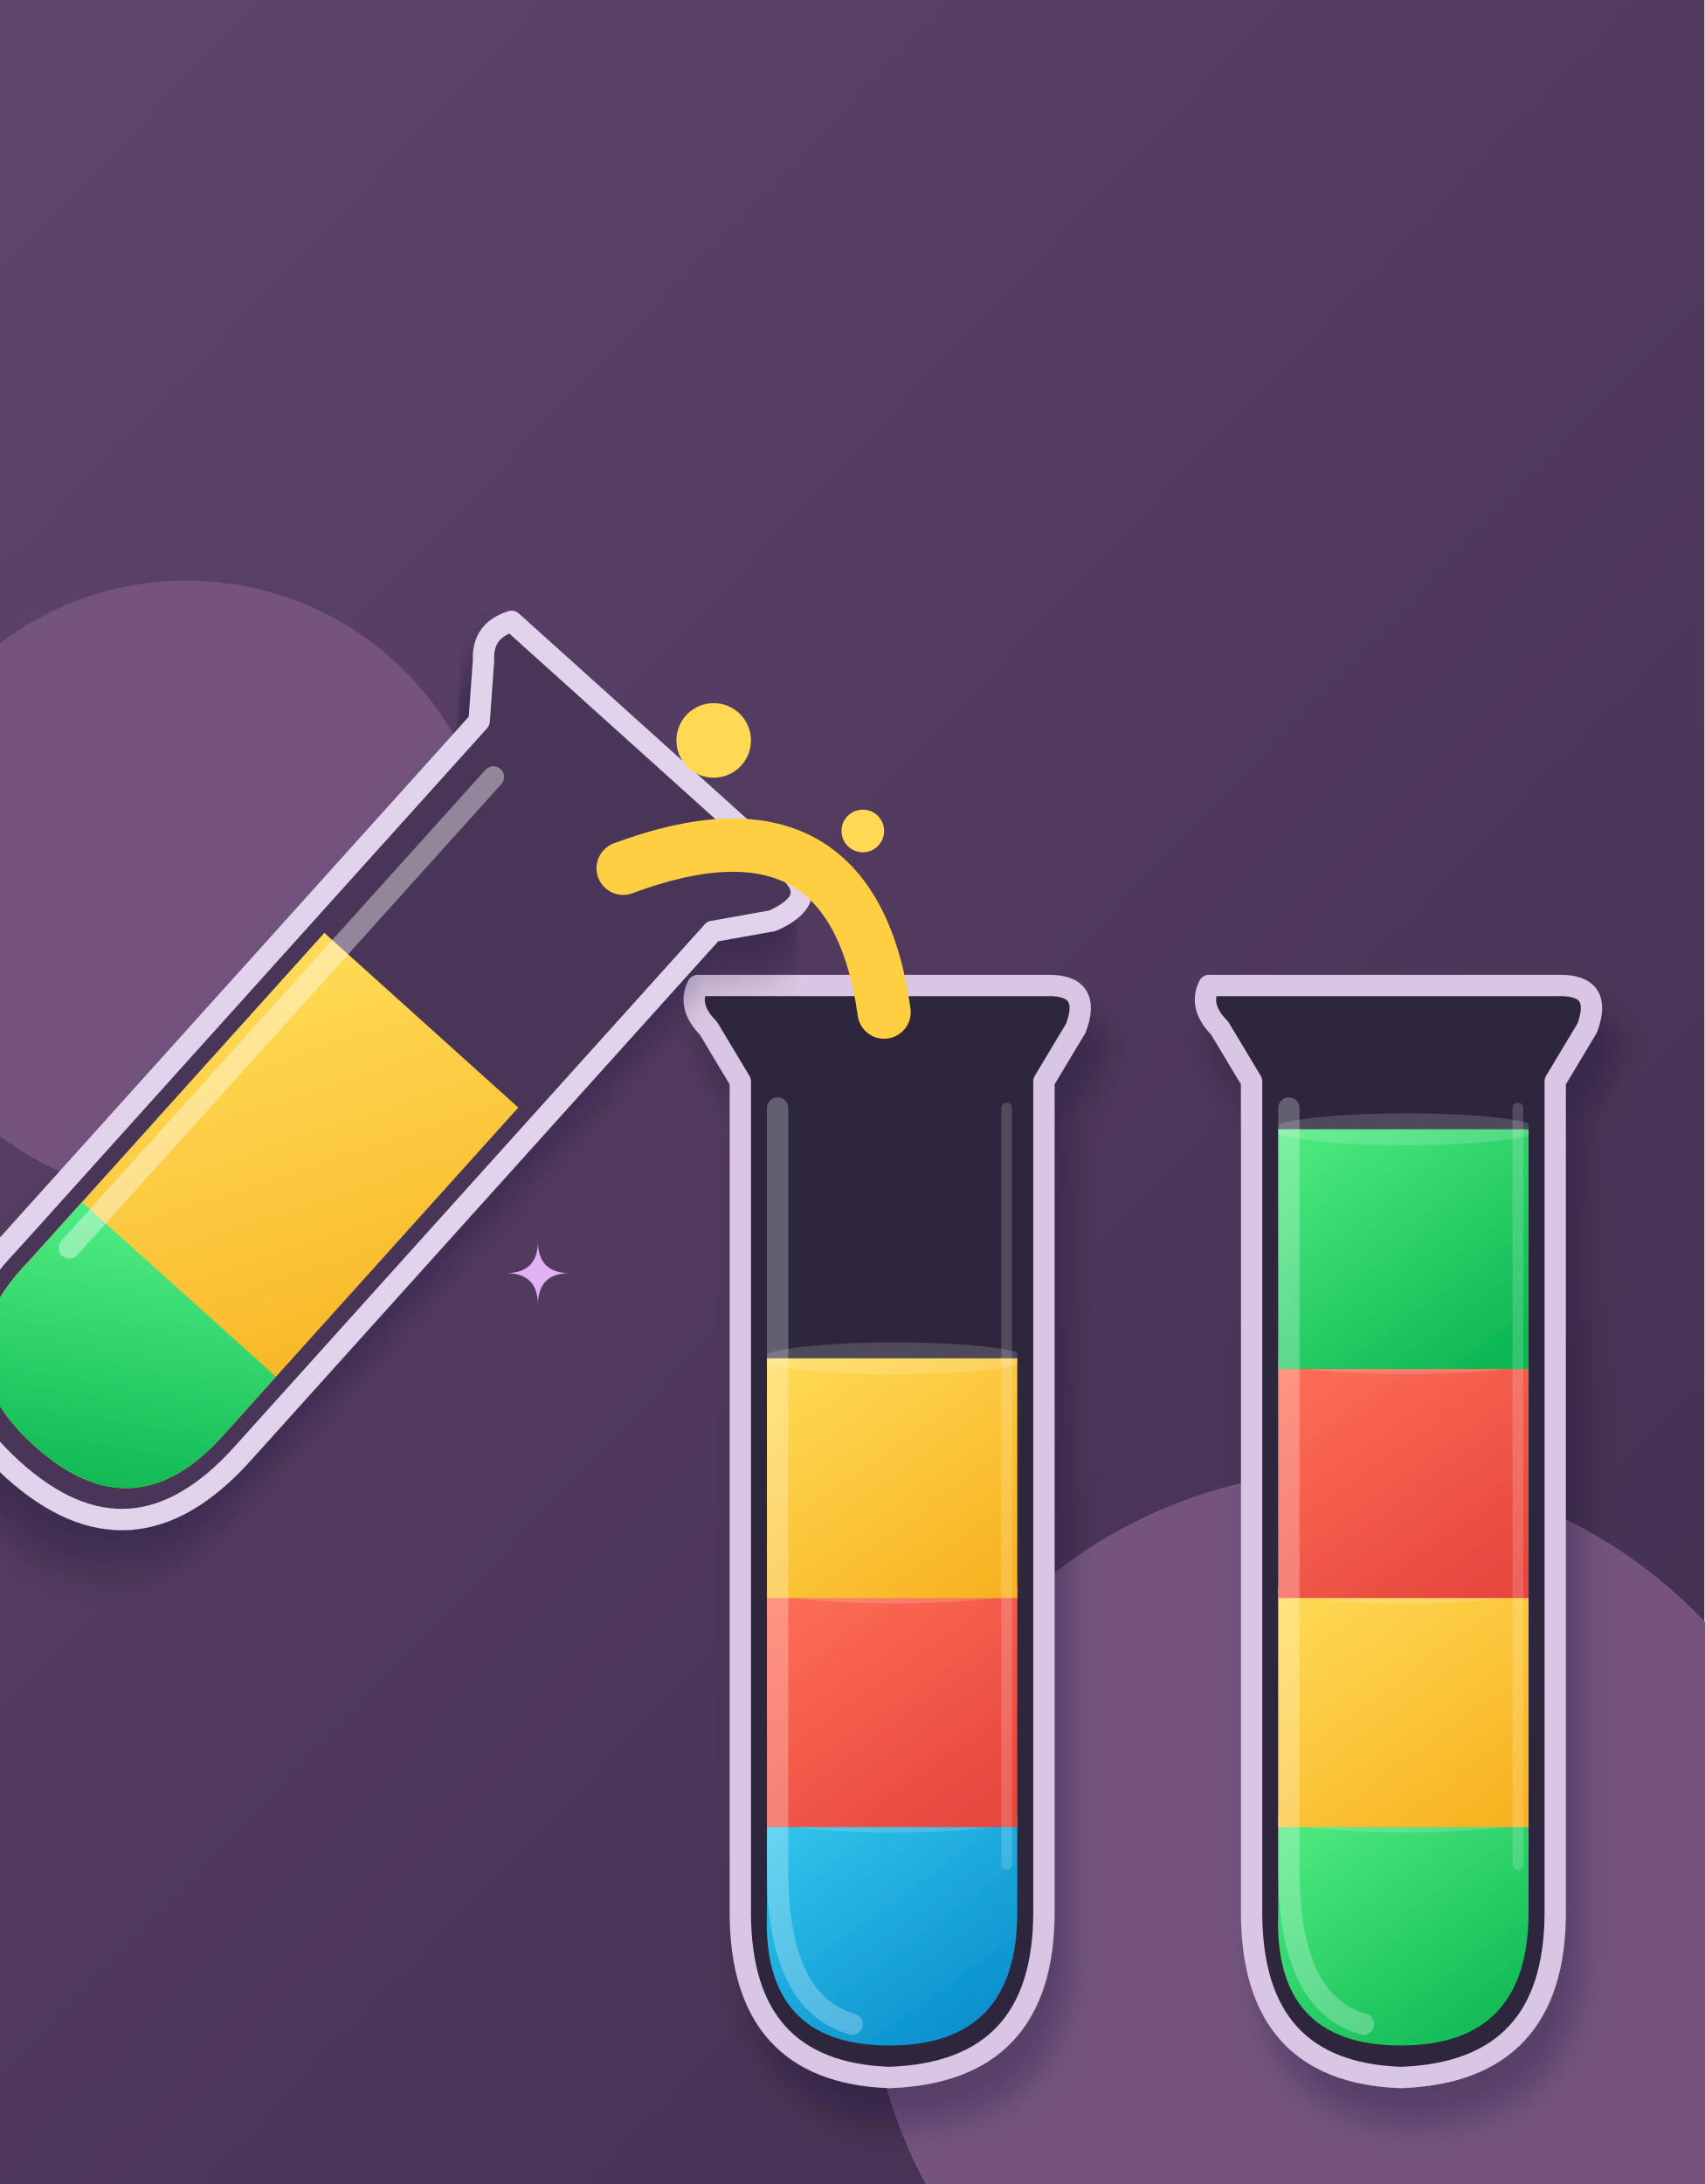
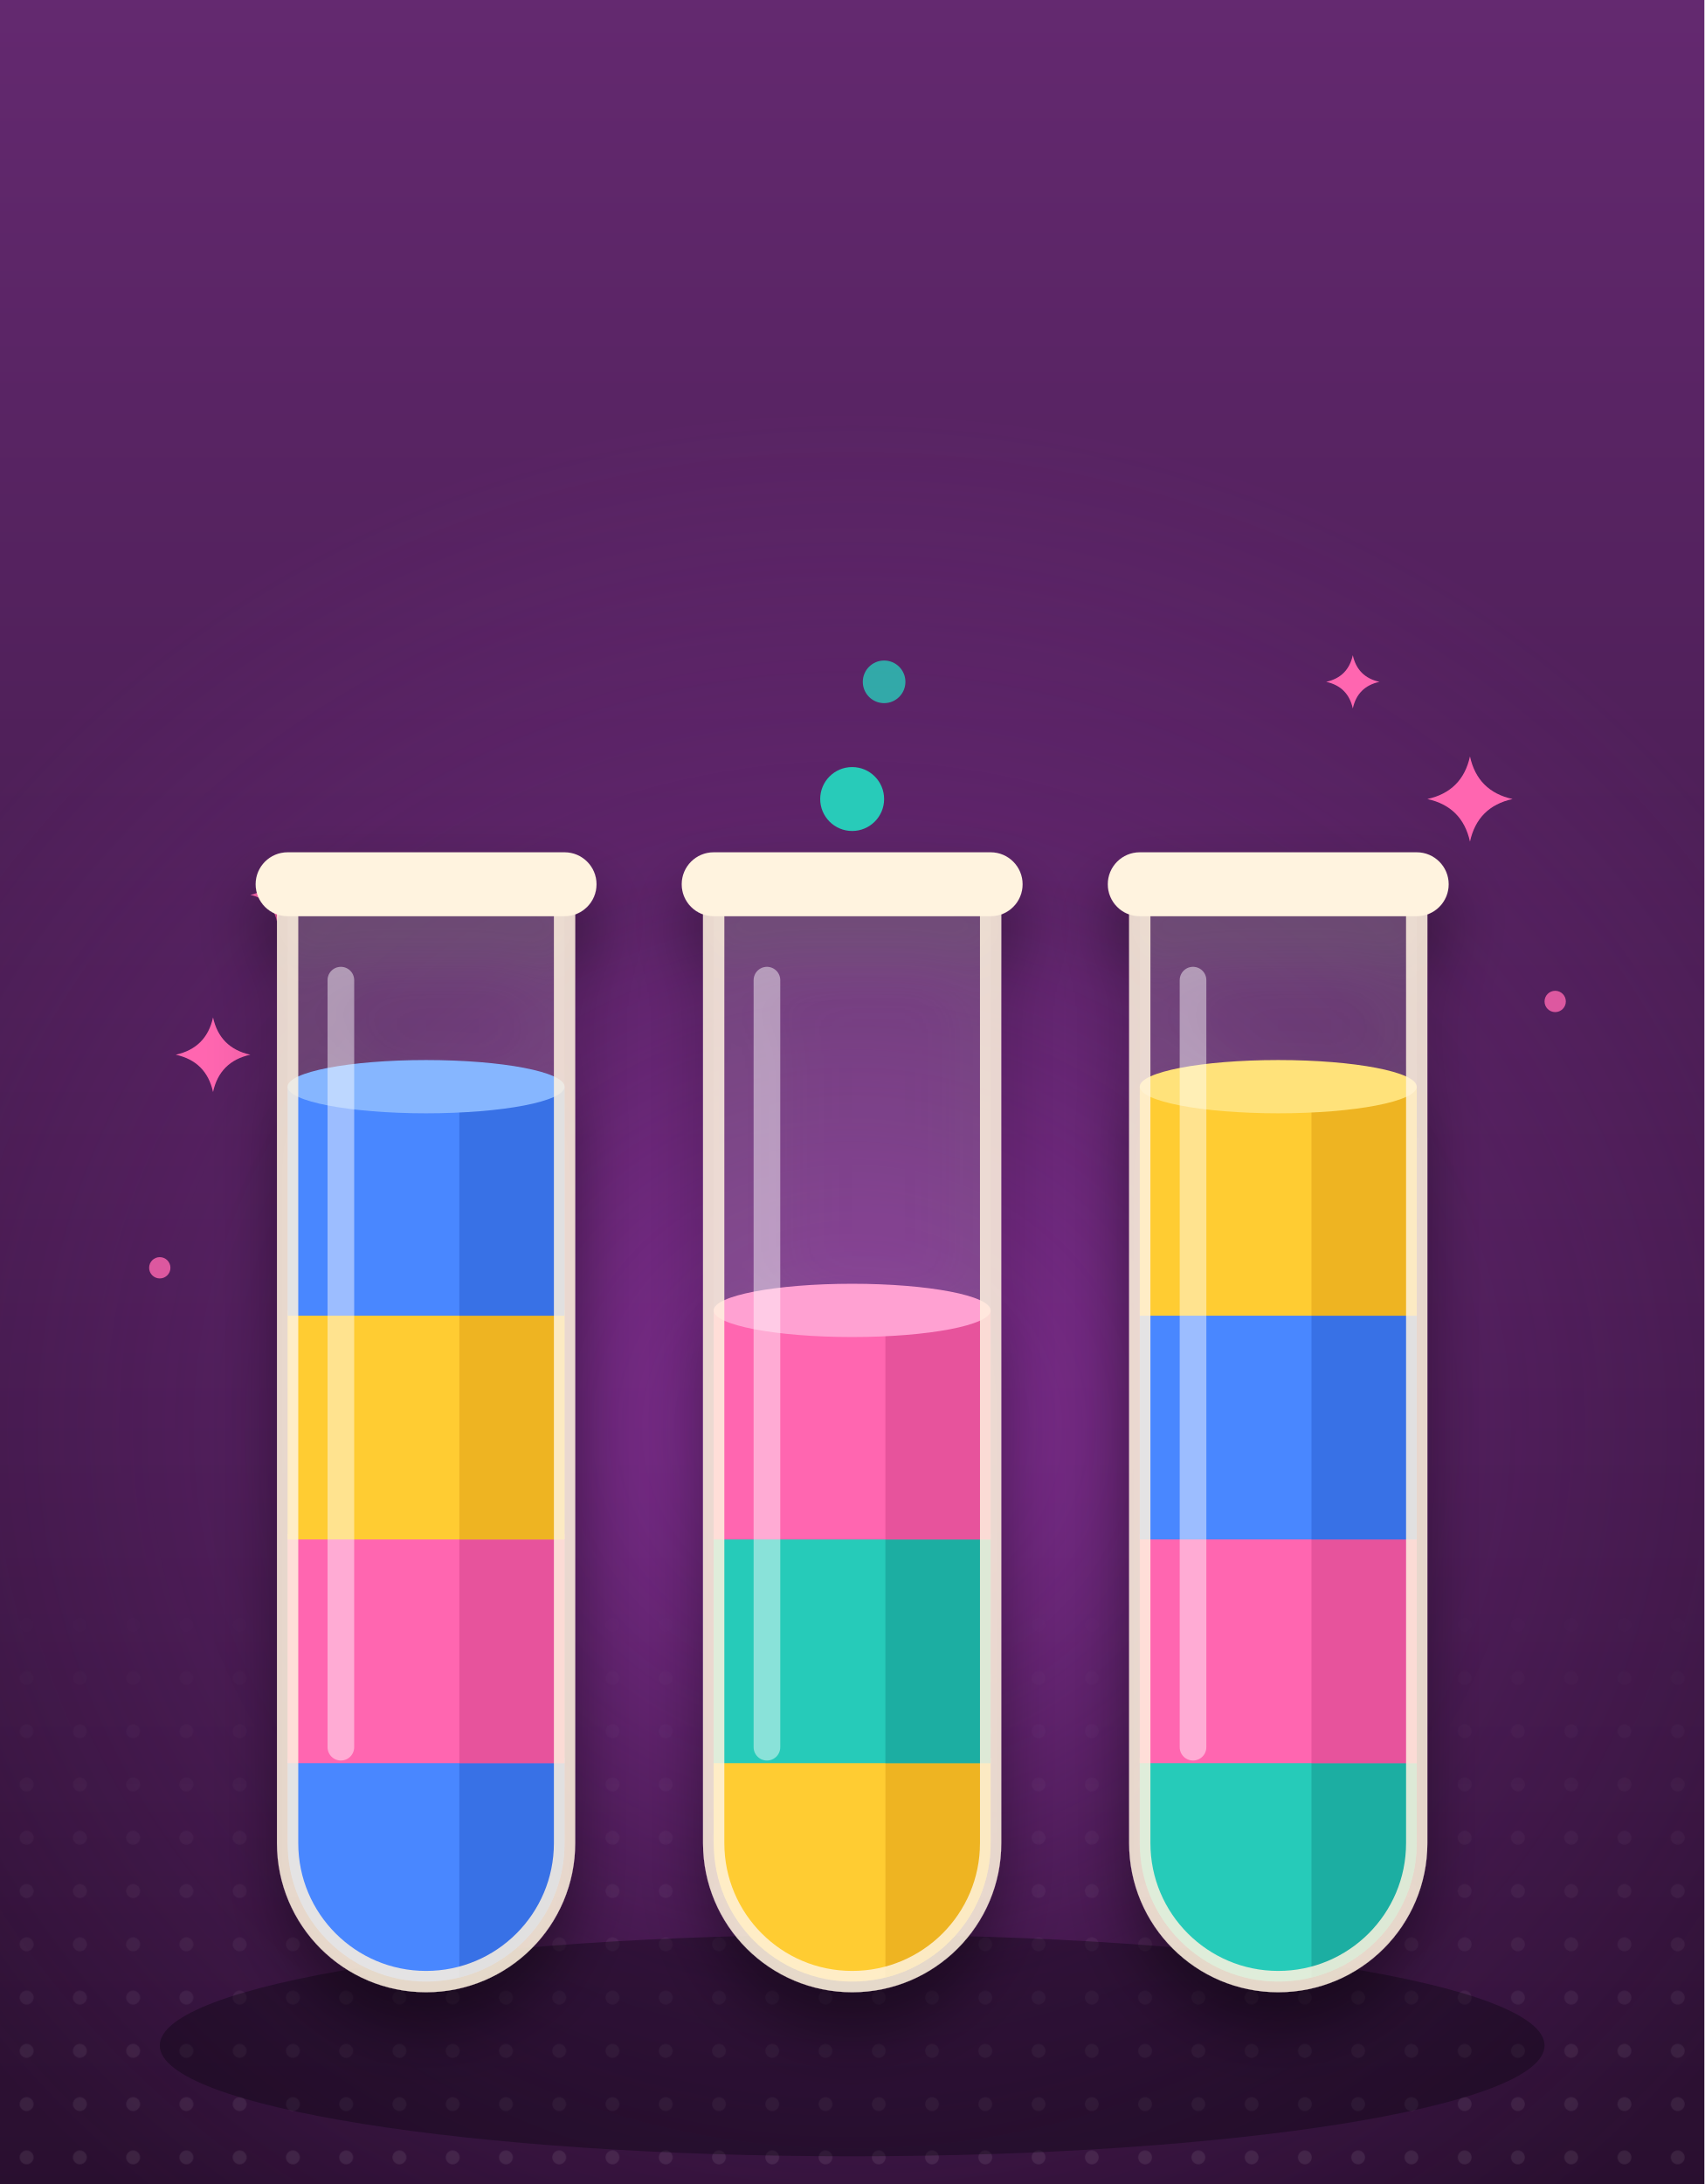
<svg xmlns="http://www.w3.org/2000/svg" viewBox="0 0 320 410" role="img" aria-labelledby="title desc">
  <defs>
-     <filter id="shadow" x="-30%" y="-30%" width="170%" height="180%">
-       <feDropShadow dx="3" dy="7" stdDeviation="3" flood-color="#0d0c20" flood-opacity=".25" />
+     <linearGradient id="bg" x1="0" y1="0" x2="0" y2="1">
+       <stop stop-color="#642970" />
+       <stop offset="1" stop-color="#290f2f" />
+     </linearGradient>
+     <radialGradient id="glow" cx="50%" cy="50%" r="50%">
+       <stop stop-color="#c944e4" stop-opacity=".5" />
+       <stop offset=".55" stop-color="#c944e4" stop-opacity=".14" />
+       <stop offset="1" stop-color="#c944e4" stop-opacity="0" />
+     </radialGradient>
+     <pattern id="dots" width="10" height="10" patternUnits="userSpaceOnUse">
+       <circle cx="5" cy="5" r="1.3" fill="#fff" />
+     </pattern>
+     <linearGradient id="dotfade" x1="0" y1="0" x2="0" y2="1">
+       <stop stop-color="#fff" stop-opacity="0" />
+       <stop offset="1" stop-color="#fff" stop-opacity=".9" />
+     </linearGradient>
+     <mask id="floor">
+       <rect x="0" y="300" width="320" height="110" fill="url(#dotfade)" />
+     </mask>
+     <filter id="drop" x="-25%" y="-25%" width="150%" height="160%">
+       <feDropShadow dx="0" dy="7" stdDeviation="6" flood-color="#05030c" flood-opacity=".42" />
    </filter>
-     <linearGradient id="bg" x1="0%" y1="0%" x2="80%" y2="100%">
-       <stop stop-color="#60446e" />
-       <stop offset="1" stop-color="#43304f" />
-     </linearGradient>
-     <linearGradient id="glass" x1="0%" y1="0%" x2="80%" y2="100%">
-       <stop stop-color="#f5ddff" />
-       <stop offset="1" stop-color="#b598c5" />
-     </linearGradient>
-     <linearGradient id="shine" x1="0%" y1="0%" x2="80%" y2="100%">
-       <stop stop-color="#ffffff99" />
-       <stop offset="1" stop-color="#ffffff00" />
-     </linearGradient>
-     <linearGradient id="yellow" x1="0%" y1="0%" x2="80%" y2="100%">
-       <stop stop-color="#ffdc58" />
-       <stop offset="1" stop-color="#f8b321" />
-     </linearGradient>
-     <linearGradient id="red" x1="0%" y1="0%" x2="80%" y2="100%">
-       <stop stop-color="#ff7158" />
-       <stop offset="1" stop-color="#e7463d" />
-     </linearGradient>
-     <linearGradient id="blue" x1="0%" y1="0%" x2="80%" y2="100%">
-       <stop stop-color="#34c8ed" />
-       <stop offset="1" stop-color="#078bcc" />
-     </linearGradient>
-     <linearGradient id="green" x1="0%" y1="0%" x2="80%" y2="100%">
-       <stop stop-color="#51ed83" />
-       <stop offset="1" stop-color="#0db752" />
-     </linearGradient>
+     <clipPath id="tube0">
+       <path d="M54 168h52v178a26 26 0 0 1 -52 0Z" />
+     </clipPath>
+     <clipPath id="tube1">
+       <path d="M134 168h52v178a26 26 0 0 1 -52 0Z" />
+     </clipPath>
+     <clipPath id="tube2">
+       <path d="M214 168h52v178a26 26 0 0 1 -52 0Z" />
+     </clipPath>
  </defs>
-   <rect x="0" y="0" width="320" height="410" rx="0" fill="url(#bg)" />
-   <circle cx="35" cy="167" r="58" fill="#74547f" />
-   <circle cx="254" cy="367" r="91" fill="#74547f" />
-   <g transform="translate(139 185)" filter="url(#shadow)">
-     <path d="M-8 0H58Q66 0 63 8L57 18V174Q57 204 28 205Q0 204 0 174V18L-6 8Q-10 4-8 0Z" fill="#2e263c" stroke="#d9c6e4" stroke-width="4" stroke-linecap="round" stroke-linejoin="round" />
-     <clipPath id="clip139">
-       <path d="M5 18h47v156q0 25-24 25T5 174Z" fill="#fff" />
-     </clipPath>
-     <g clip-path="url(#clip139)">
-       <rect x="4" y="156" width="50" height="45" rx="0" fill="url(#blue)" />
-       <ellipse cx="29" cy="156" rx="25" ry="3" fill="#fff" opacity=".16" />
-       <rect x="4" y="113" width="50" height="45" rx="0" fill="url(#red)" />
-       <ellipse cx="29" cy="113" rx="25" ry="3" fill="#fff" opacity=".16" />
-       <rect x="4" y="70" width="50" height="45" rx="0" fill="url(#yellow)" />
-       <ellipse cx="29" cy="70" rx="25" ry="3" fill="#fff" opacity=".16" />
+   <rect x="0" y="0" width="320" height="410" fill="url(#bg)" />
+   <ellipse cx="160" cy="268" rx="210" ry="190" fill="url(#glow)" />
+   <rect x="0" y="300" width="320" height="110" fill="url(#dots)" mask="url(#floor)" opacity="0.09" />
+   <path d="M276 142Q277.44 148.56 284 150Q277.44 151.44 276 158Q274.56 151.44 268 150Q274.56 148.56 276 142Z" fill="#ff66b0" />
+   <path d="M40 191Q41.26 196.74 47 198Q41.26 199.26 40 205Q38.74 199.26 33 198Q38.74 196.74 40 191Z" fill="#ff66b0" />
+   <circle cx="292" cy="188" r="2" fill="#ff66b0" opacity="0.8" />
+   <path d="M254 123Q254.9 127.1 259 128Q254.9 128.9 254 133Q253.1 128.9 249 128Q253.1 127.1 254 123Z" fill="#ff66b0" />
+   <path d="M52 163Q52.9 167.1 57 168Q52.9 168.9 52 173Q51.1 168.9 47 168Q51.1 167.1 52 163Z" fill="#ff66b0" />
+   <circle cx="30" cy="238" r="2" fill="#ff66b0" opacity="0.8" />
+   <ellipse cx="160" cy="384" rx="130" ry="20.8" fill="#05030c" opacity="0.35" />
+   <g filter="url(#drop)">
+     <path d="M54 168h52v178a26 26 0 0 1 -52 0Z" fill="#fff" opacity="0.1" />
+     <g clip-path="url(#tube0)">
+       <rect x="54" y="330" width="52" height="43" fill="#4a87ff" />
+       <rect x="86.24" y="330" width="19.76" height="43" fill="#2c5fd2" opacity="0.55" />
+       <rect x="54" y="288" width="52" height="43" fill="#ff66b0" />
+       <rect x="86.24" y="288" width="19.76" height="43" fill="#d4418c" opacity="0.55" />
+       <rect x="54" y="246" width="52" height="43" fill="#ffcc33" />
+       <rect x="86.24" y="246" width="19.76" height="43" fill="#e0a015" opacity="0.55" />
+       <rect x="54" y="204" width="52" height="43" fill="#4a87ff" />
+       <rect x="86.24" y="204" width="19.76" height="43" fill="#2c5fd2" opacity="0.55" />
+       <ellipse cx="80" cy="204" rx="26" ry="5" fill="#86b6ff" />
    </g>
-     <path d="M7 23v143q0 25 14 29" fill="none" stroke="#fff" stroke-width="4" stroke-linecap="round" stroke-linejoin="round" opacity=".26" />
-     <path d="M50 23v142" fill="none" stroke="#fff" stroke-width="2" stroke-linecap="round" stroke-linejoin="round" opacity=".17" />
+     <path d="M54 168h52v178a26 26 0 0 1 -52 0Z" fill="none" stroke="#fff3df" stroke-width="4" opacity="0.85" />
+     <rect x="48" y="160" width="64" height="12" fill="#fff3df" rx="6" />
+     <path d="M64 184v144" fill="none" stroke="#fff" stroke-width="5" stroke-linecap="round" stroke-linejoin="round" opacity="0.45" />
  </g>
-   <g transform="translate(235 185)" filter="url(#shadow)">
-     <path d="M-8 0H58Q66 0 63 8L57 18V174Q57 204 28 205Q0 204 0 174V18L-6 8Q-10 4-8 0Z" fill="#2e263c" stroke="#d9c6e4" stroke-width="4" stroke-linecap="round" stroke-linejoin="round" />
-     <clipPath id="clip235">
-       <path d="M5 18h47v156q0 25-24 25T5 174Z" fill="#fff" />
-     </clipPath>
-     <g clip-path="url(#clip235)">
-       <rect x="4" y="156" width="50" height="45" rx="0" fill="url(#green)" />
-       <ellipse cx="29" cy="156" rx="25" ry="3" fill="#fff" opacity=".16" />
-       <rect x="4" y="113" width="50" height="45" rx="0" fill="url(#yellow)" />
-       <ellipse cx="29" cy="113" rx="25" ry="3" fill="#fff" opacity=".16" />
-       <rect x="4" y="70" width="50" height="45" rx="0" fill="url(#red)" />
-       <ellipse cx="29" cy="70" rx="25" ry="3" fill="#fff" opacity=".16" />
-       <rect x="4" y="27" width="50" height="45" rx="0" fill="url(#green)" />
-       <ellipse cx="29" cy="27" rx="25" ry="3" fill="#fff" opacity=".16" />
+   <g filter="url(#drop)">
+     <path d="M134 168h52v178a26 26 0 0 1 -52 0Z" fill="#fff" opacity="0.1" />
+     <g clip-path="url(#tube1)">
+       <rect x="134" y="330" width="52" height="43" fill="#ffcc33" />
+       <rect x="166.24" y="330" width="19.76" height="43" fill="#e0a015" opacity="0.55" />
+       <rect x="134" y="288" width="52" height="43" fill="#28cbb9" />
+       <rect x="166.24" y="288" width="19.76" height="43" fill="#13968f" opacity="0.55" />
+       <rect x="134" y="246" width="52" height="43" fill="#ff66b0" />
+       <rect x="166.24" y="246" width="19.76" height="43" fill="#d4418c" opacity="0.55" />
+       <ellipse cx="160" cy="246" rx="26" ry="5" fill="#ffa1d2" />
    </g>
-     <path d="M7 23v143q0 25 14 29" fill="none" stroke="#fff" stroke-width="4" stroke-linecap="round" stroke-linejoin="round" opacity=".26" />
-     <path d="M50 23v142" fill="none" stroke="#fff" stroke-width="2" stroke-linecap="round" stroke-linejoin="round" opacity=".17" />
+     <path d="M134 168h52v178a26 26 0 0 1 -52 0Z" fill="none" stroke="#fff3df" stroke-width="4" opacity="0.85" />
+     <rect x="128" y="160" width="64" height="12" fill="#fff3df" rx="6" />
+     <path d="M144 184v144" fill="none" stroke="#fff" stroke-width="5" stroke-linecap="round" stroke-linejoin="round" opacity="0.45" />
  </g>
-   <g transform="translate(31 117) rotate(42 29 95)" filter="url(#shadow)">
-     <path d="M-8 0H62Q70 0 66 9L59 18V150Q59 181 29 181T0 150V18L-7 9Q-11 5-8 0Z" fill="#4a3659" stroke="#e2d3ec" stroke-width="4" stroke-linecap="round" stroke-linejoin="round" />
-     <path d="M5 67H54V150q0 25-25 25T5 150Z" fill="url(#yellow)" />
-     <path d="M5 135h49v15q0 25-25 25T5 150Z" fill="url(#green)" />
-     <path d="M9 24v119" fill="none" stroke="#fff" stroke-width="4" stroke-linecap="round" stroke-linejoin="round" opacity=".4" />
+   <g filter="url(#drop)">
+     <path d="M214 168h52v178a26 26 0 0 1 -52 0Z" fill="#fff" opacity="0.1" />
+     <g clip-path="url(#tube2)">
+       <rect x="214" y="330" width="52" height="43" fill="#28cbb9" />
+       <rect x="246.24" y="330" width="19.76" height="43" fill="#13968f" opacity="0.55" />
+       <rect x="214" y="288" width="52" height="43" fill="#ff66b0" />
+       <rect x="246.24" y="288" width="19.76" height="43" fill="#d4418c" opacity="0.55" />
+       <rect x="214" y="246" width="52" height="43" fill="#4a87ff" />
+       <rect x="246.24" y="246" width="19.76" height="43" fill="#2c5fd2" opacity="0.55" />
+       <rect x="214" y="204" width="52" height="43" fill="#ffcc33" />
+       <rect x="246.24" y="204" width="19.76" height="43" fill="#e0a015" opacity="0.55" />
+       <ellipse cx="240" cy="204" rx="26" ry="5" fill="#ffe27a" />
+     </g>
+     <path d="M214 168h52v178a26 26 0 0 1 -52 0Z" fill="none" stroke="#fff3df" stroke-width="4" opacity="0.85" />
+     <rect x="208" y="160" width="64" height="12" fill="#fff3df" rx="6" />
+     <path d="M224 184v144" fill="none" stroke="#fff" stroke-width="5" stroke-linecap="round" stroke-linejoin="round" opacity="0.45" />
  </g>
-   <path d="M117 163q43-16 49 27" fill="none" stroke="#ffce42" stroke-width="10" stroke-linecap="round" stroke-linejoin="round" />
-   <circle cx="134" cy="139" r="7" fill="#ffd954" />
-   <circle cx="162" cy="156" r="4" fill="#ffd954" />
-   <path d="M101 233q0 6 6 6q-6 0-6 6q0-6-6-6q6 0 6-6Z" fill="#e1b2f3" />
+   <circle cx="160" cy="150" r="6" fill="#28cbb9" />
+   <circle cx="166" cy="128" r="4" fill="#28cbb9" opacity="0.8" />
</svg>
